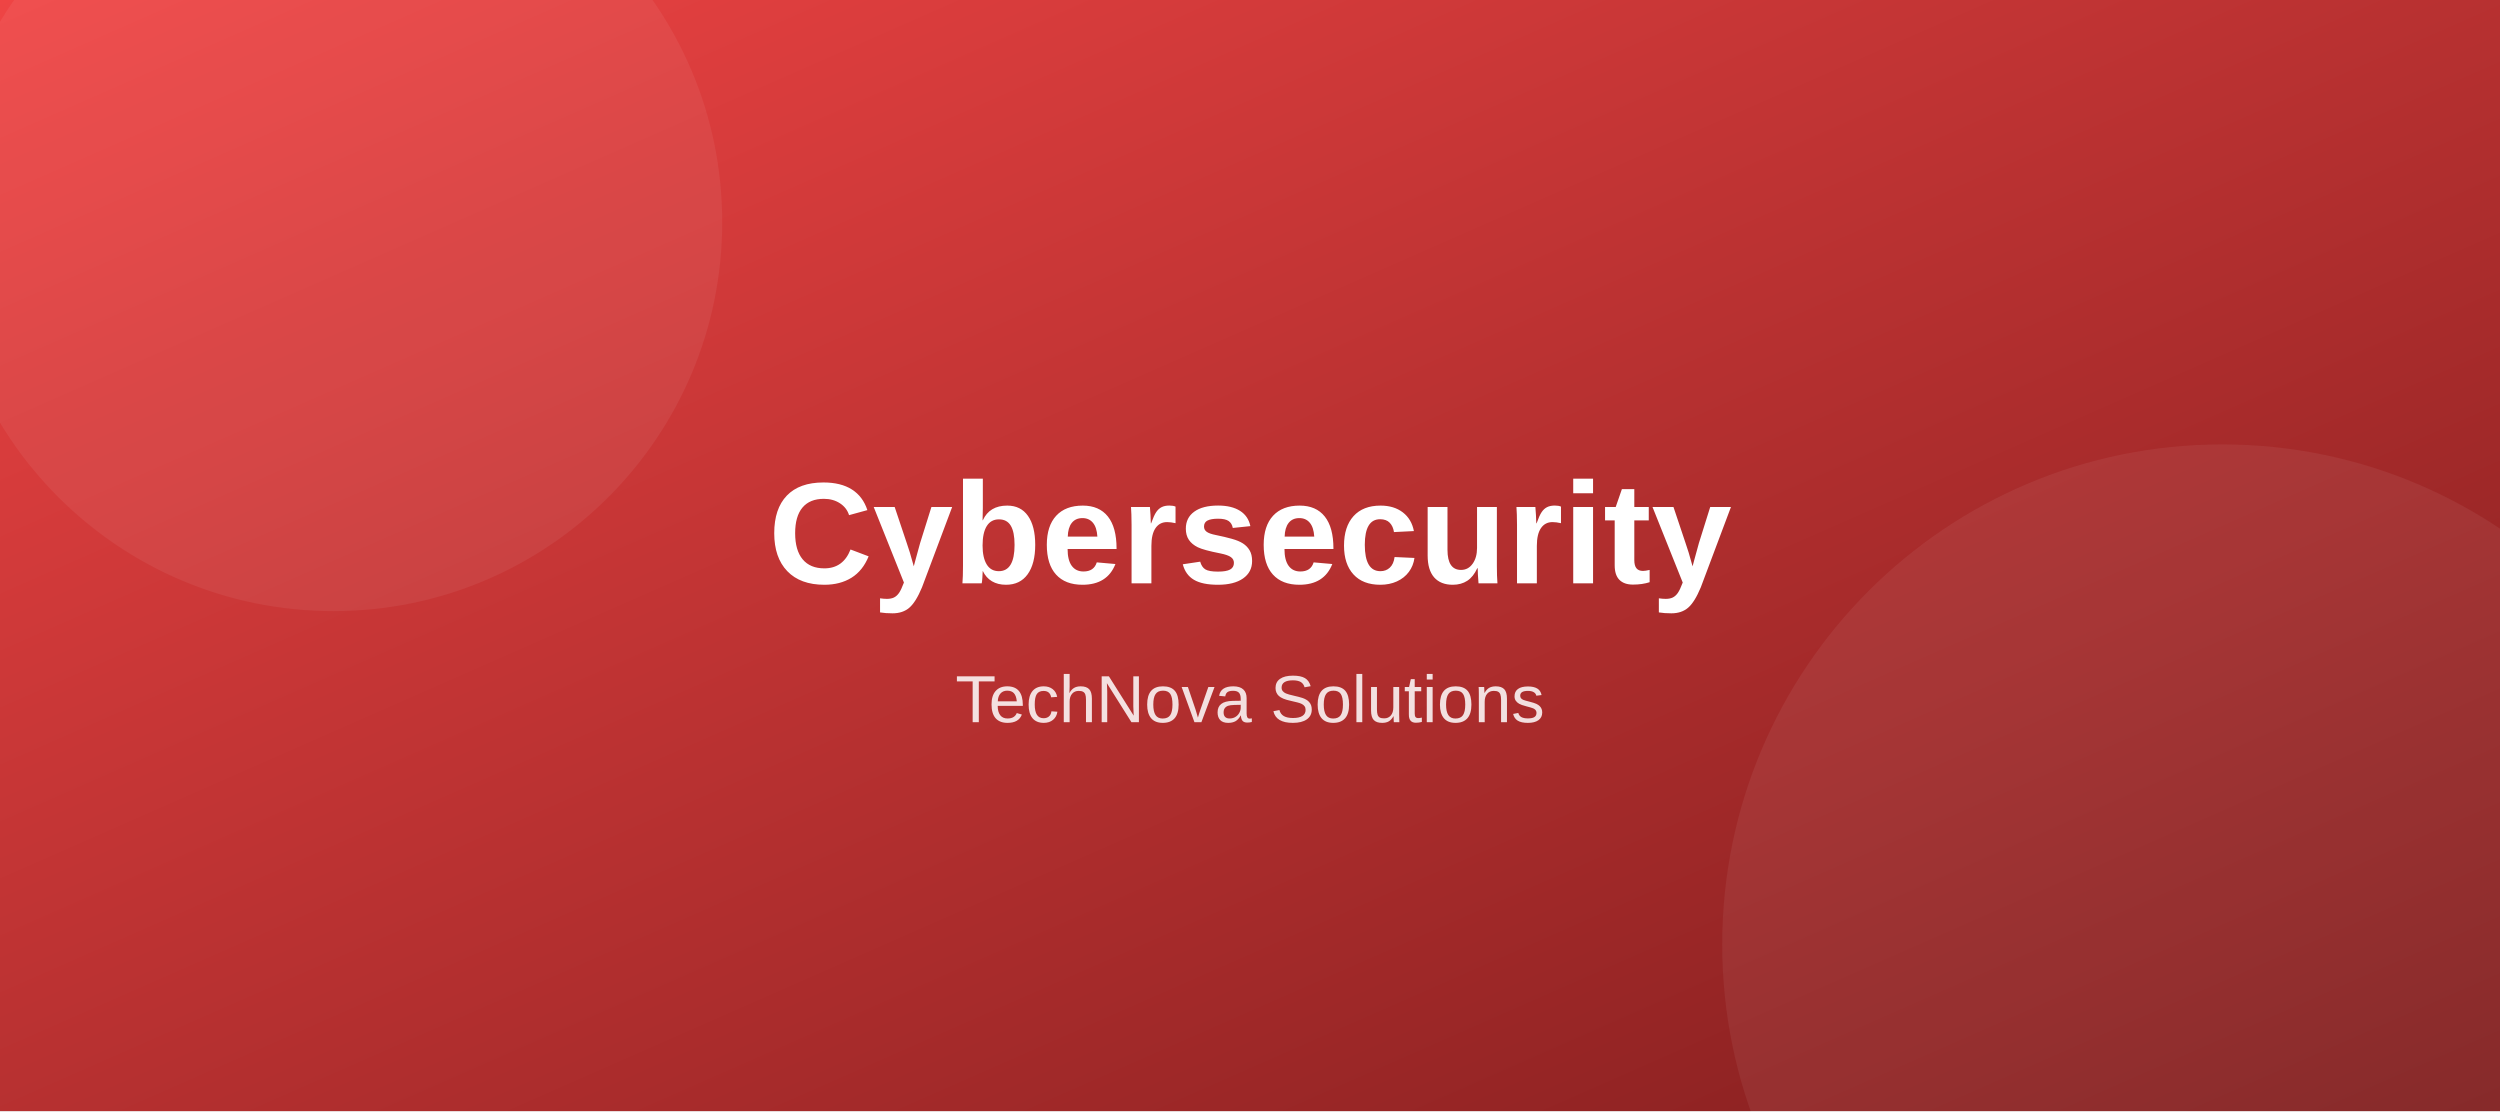
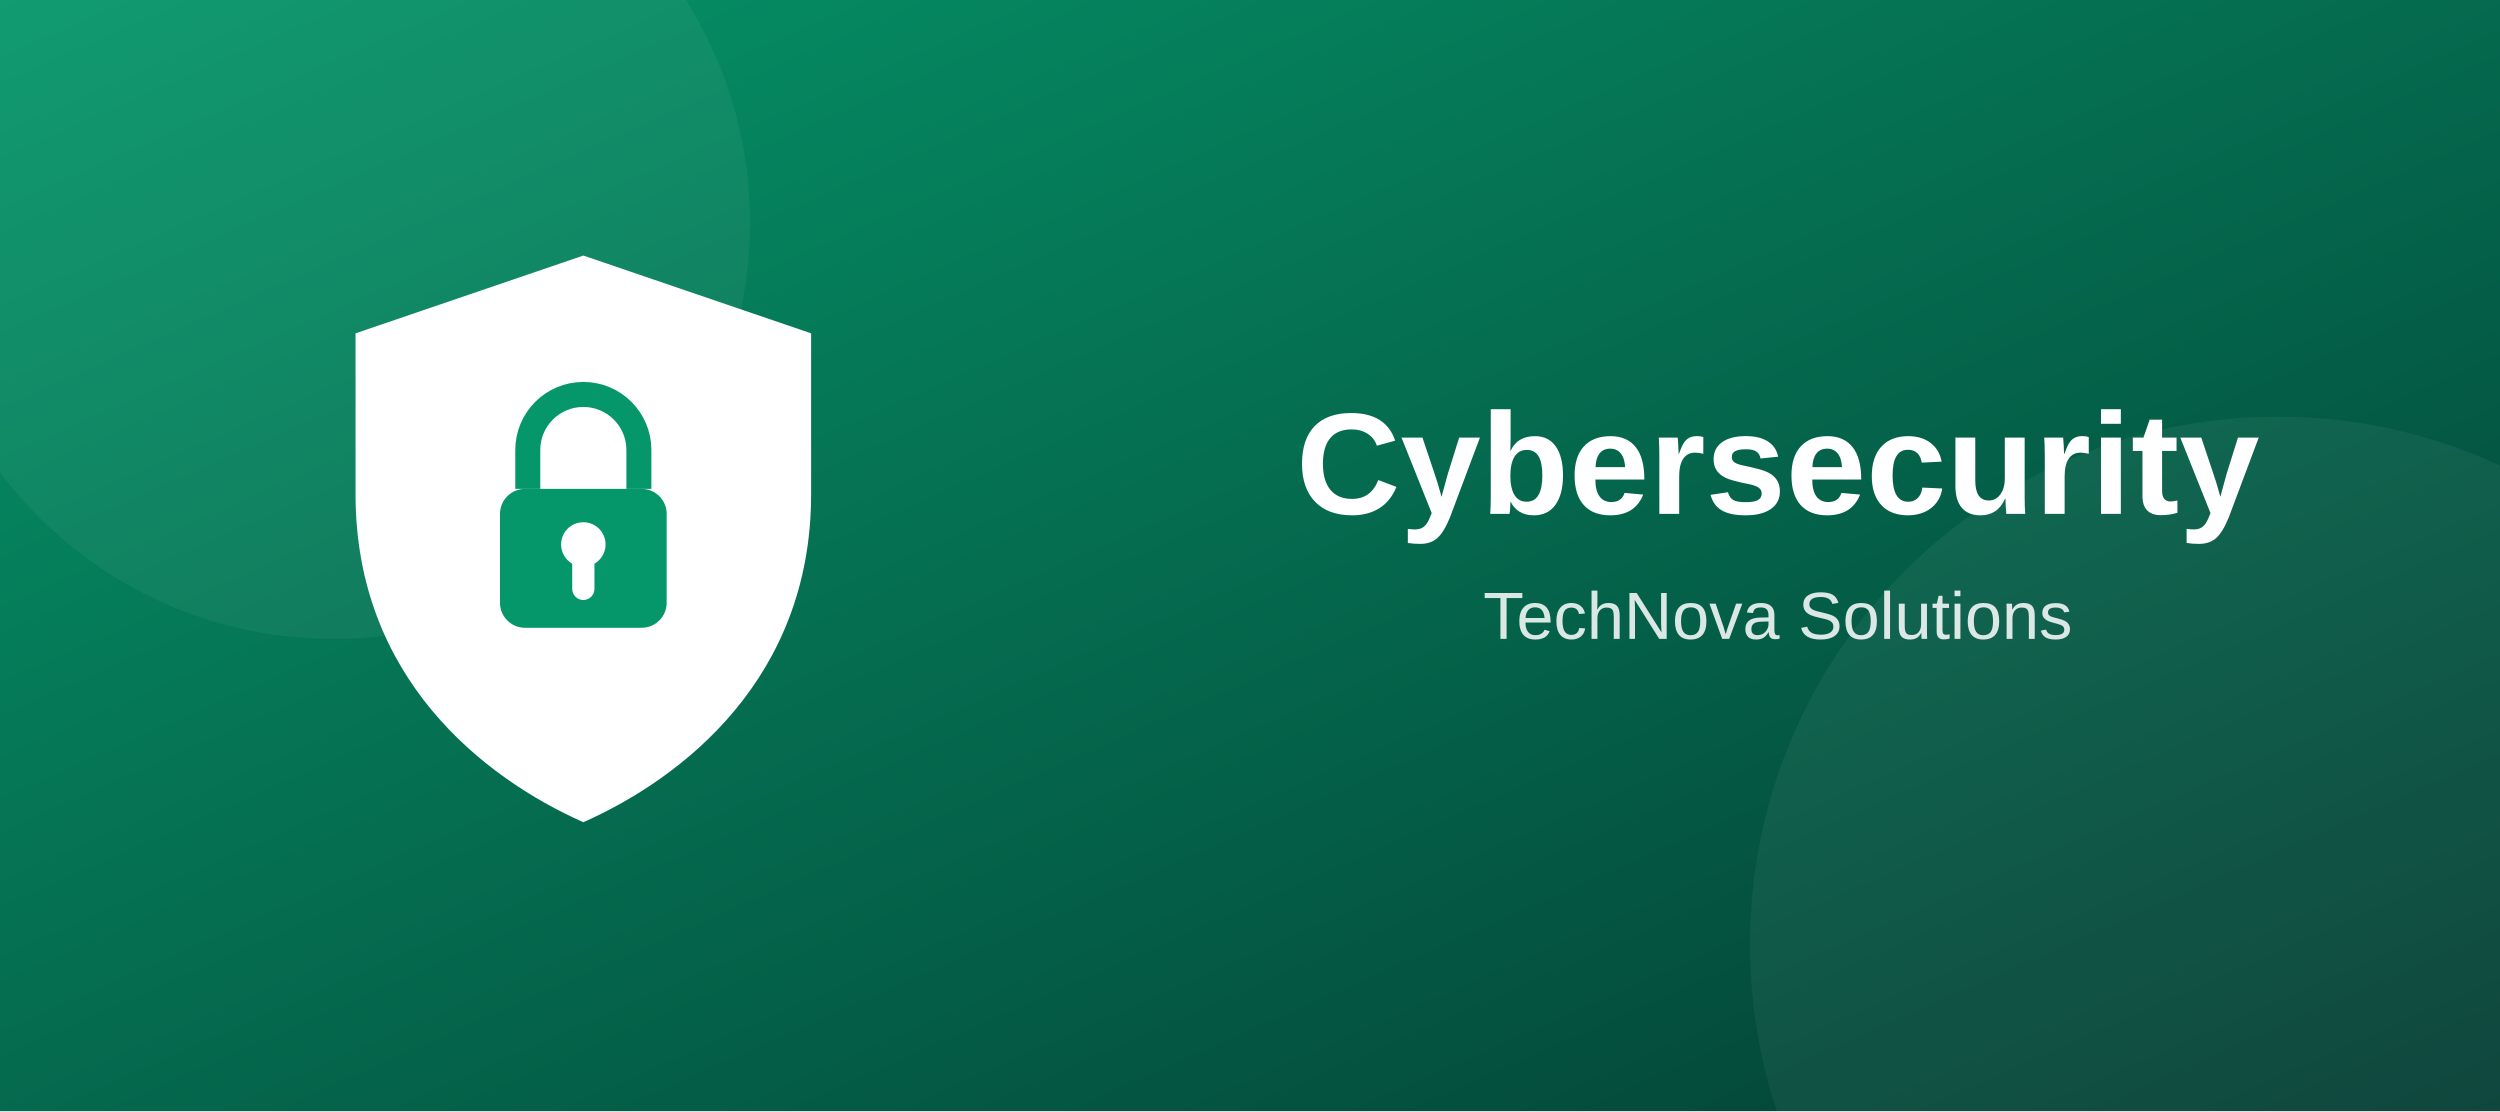
<svg xmlns="http://www.w3.org/2000/svg" width="900" height="400" viewBox="0 0 900 400">
  <defs>
-     <linearGradient id="s3" x1="0" y1="0" x2="1" y2="1">
-       <stop offset="0%" stop-color="#ef4444" />
-       <stop offset="100%" stop-color="#7f1d1d" />
+     <linearGradient id="s4" x1="0" y1="0" x2="1" y2="1">
+       <stop offset="0%" stop-color="#059669" />
+       <stop offset="100%" stop-color="#043d33" />
    </linearGradient>
  </defs>
-   <rect width="900" height="400" fill="url(#s3)" />
-   <circle cx="120" cy="80" r="140" fill="#ffffff" opacity="0.06" />
-   <circle cx="800" cy="340" r="180" fill="#ffffff" opacity="0.06" />
-   <text x="450" y="210" font-family="Segoe UI, Arial, sans-serif" font-size="52" font-weight="800" fill="#ffffff" text-anchor="middle">Cybersecurity</text>
-   <text x="450" y="260" font-family="Segoe UI, Arial, sans-serif" font-size="24" fill="#ffffff" opacity="0.85" text-anchor="middle">TechNova Solutions</text>
+   <rect width="900" height="400" fill="url(#s4)" />
+   <circle cx="120" cy="80" r="150" fill="#ffffff" opacity="0.05" />
+   <circle cx="820" cy="340" r="190" fill="#ffffff" opacity="0.05" />
+   <path d="M210 92 l82 28 v58 c0 66 -46 102 -82 118 c-36 -16 -82 -52 -82 -118 v-58 z" fill="#ffffff" />
+   <rect x="180" y="176" width="60" height="50" rx="9" fill="#059669" />
+   <path d="M190 176 v-14 a20 20 0 0 1 40 0 v14" fill="none" stroke="#059669" stroke-width="9" />
+   <circle cx="210" cy="196" r="8" fill="#ffffff" />
+   <rect x="206" y="198" width="8" height="18" rx="4" fill="#ffffff" />
+   <text x="640" y="185" font-family="Segoe UI, Arial, sans-serif" font-size="52" font-weight="800" fill="#ffffff" text-anchor="middle">Cybersecurity</text>
+   <text x="640" y="230" font-family="Segoe UI, Arial, sans-serif" font-size="24" fill="#ffffff" opacity="0.85" text-anchor="middle">TechNova Solutions</text>
</svg>
